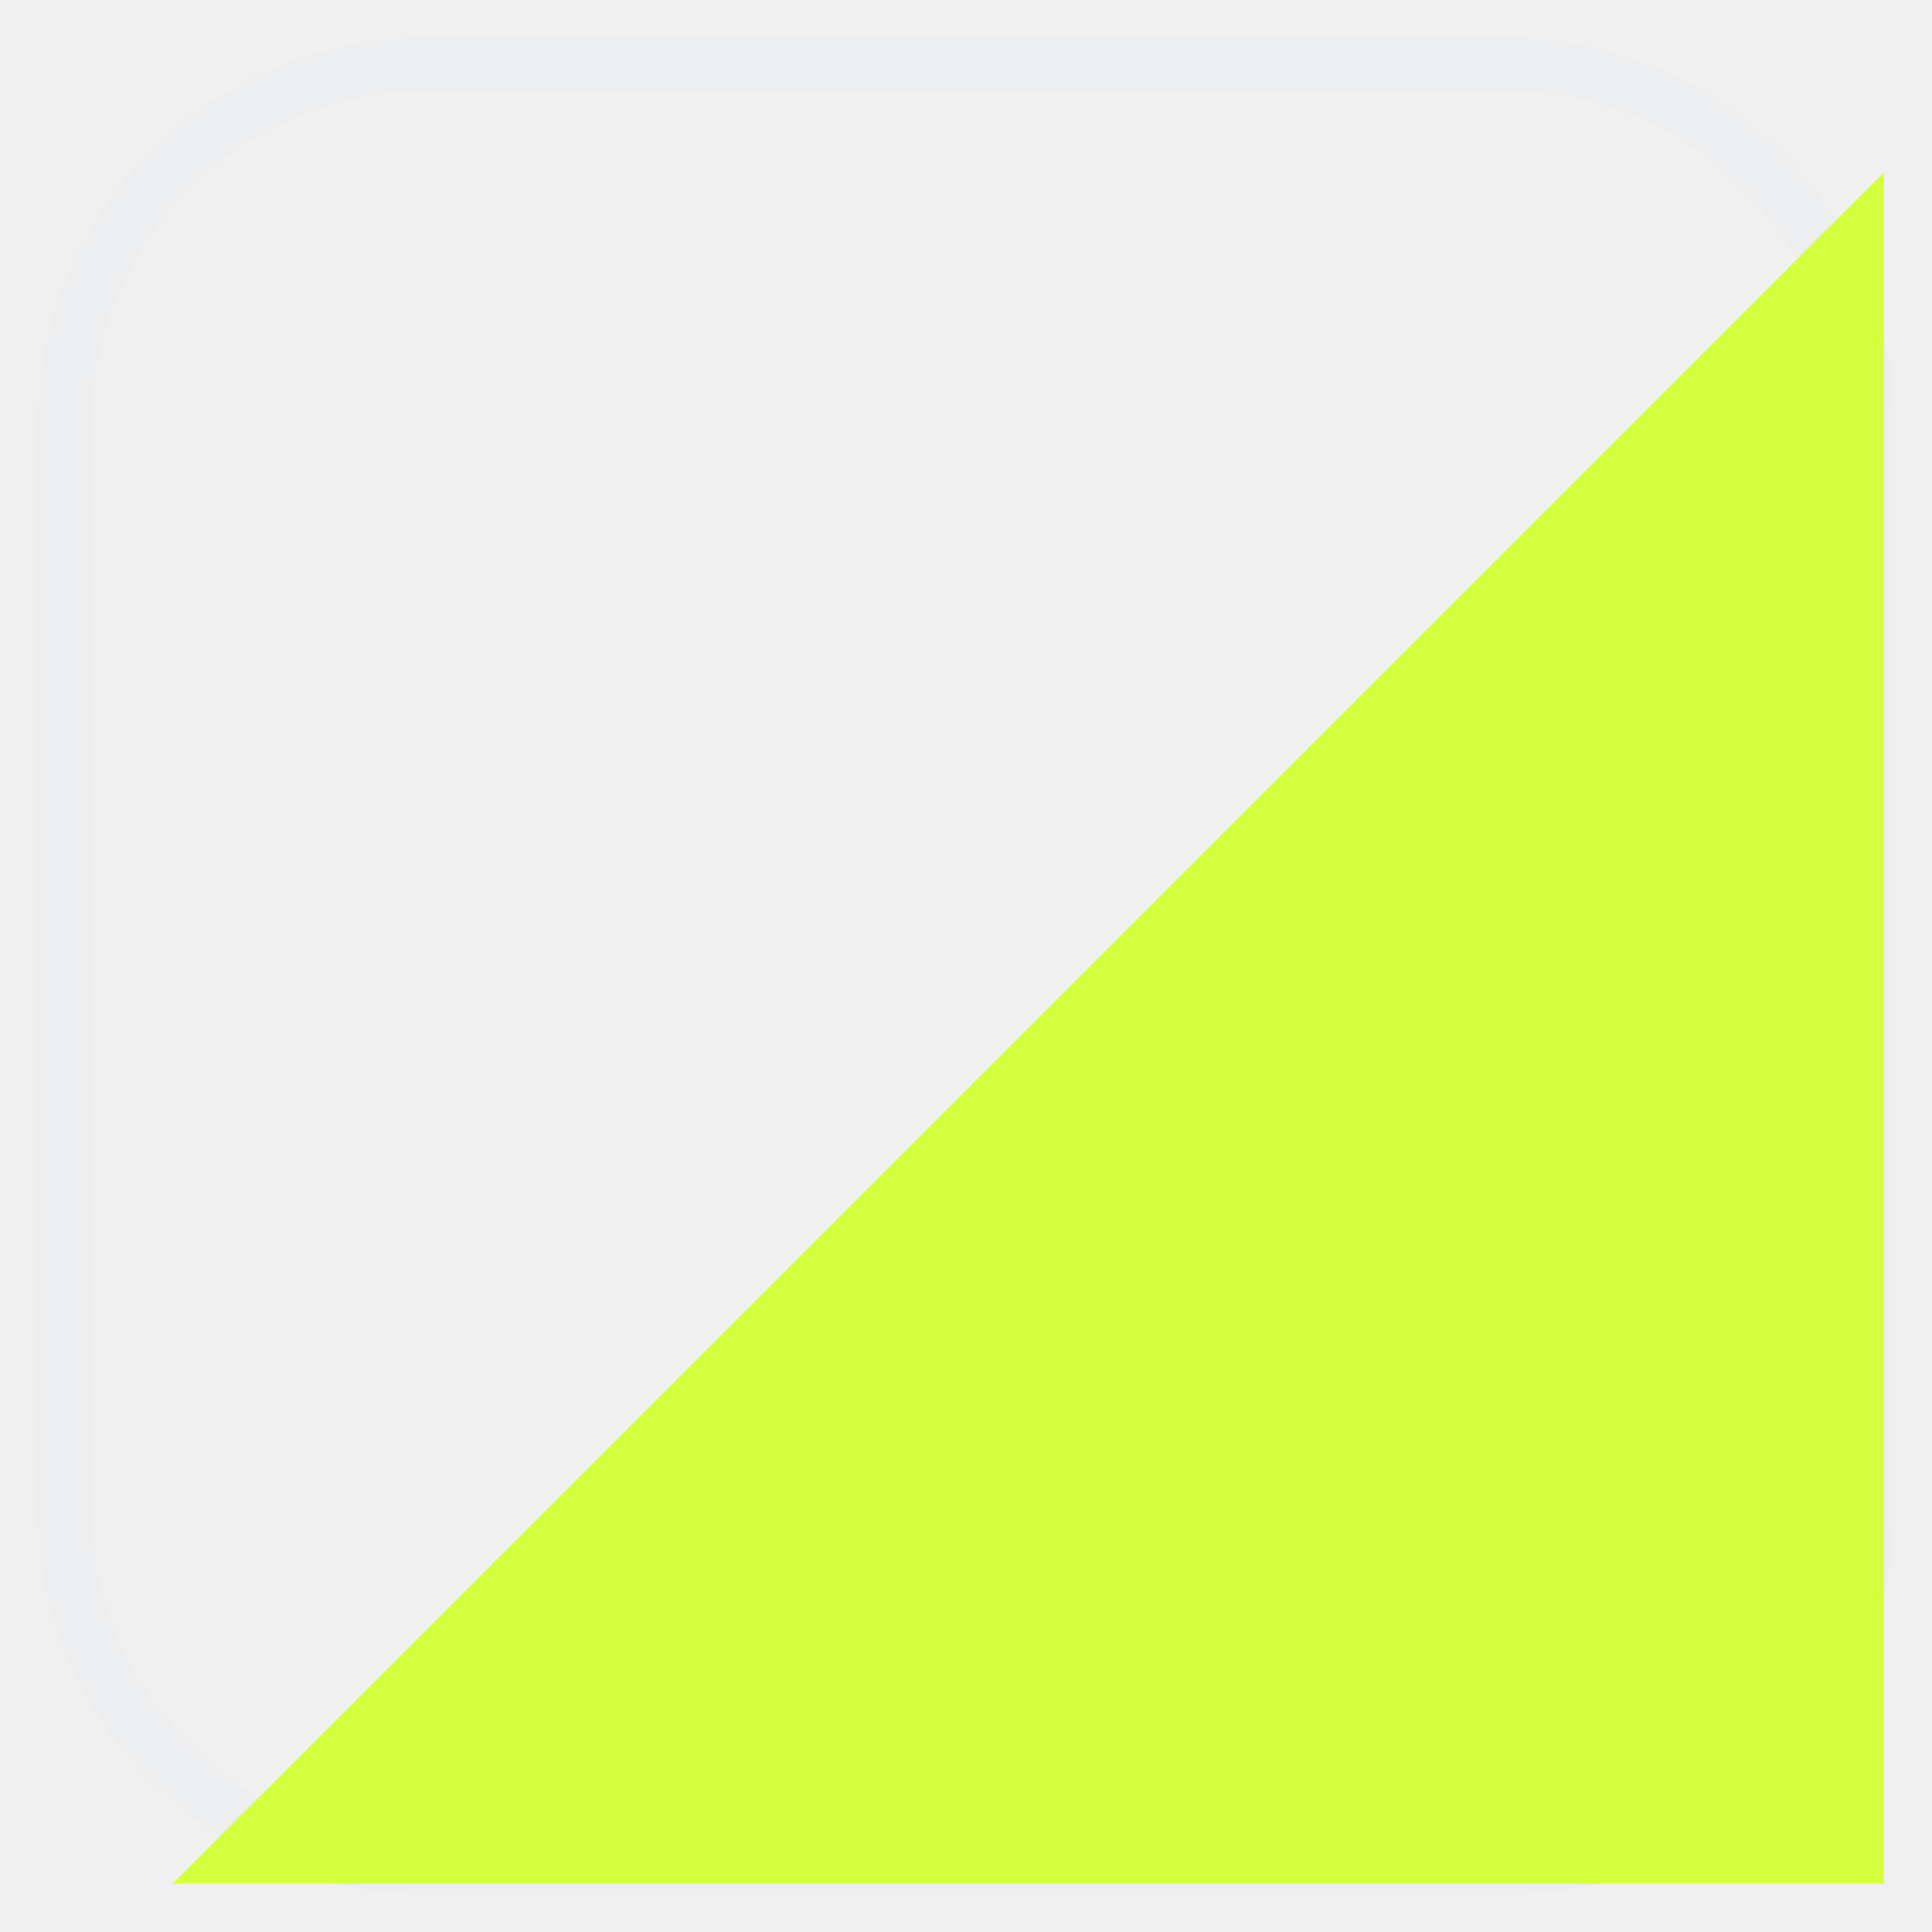
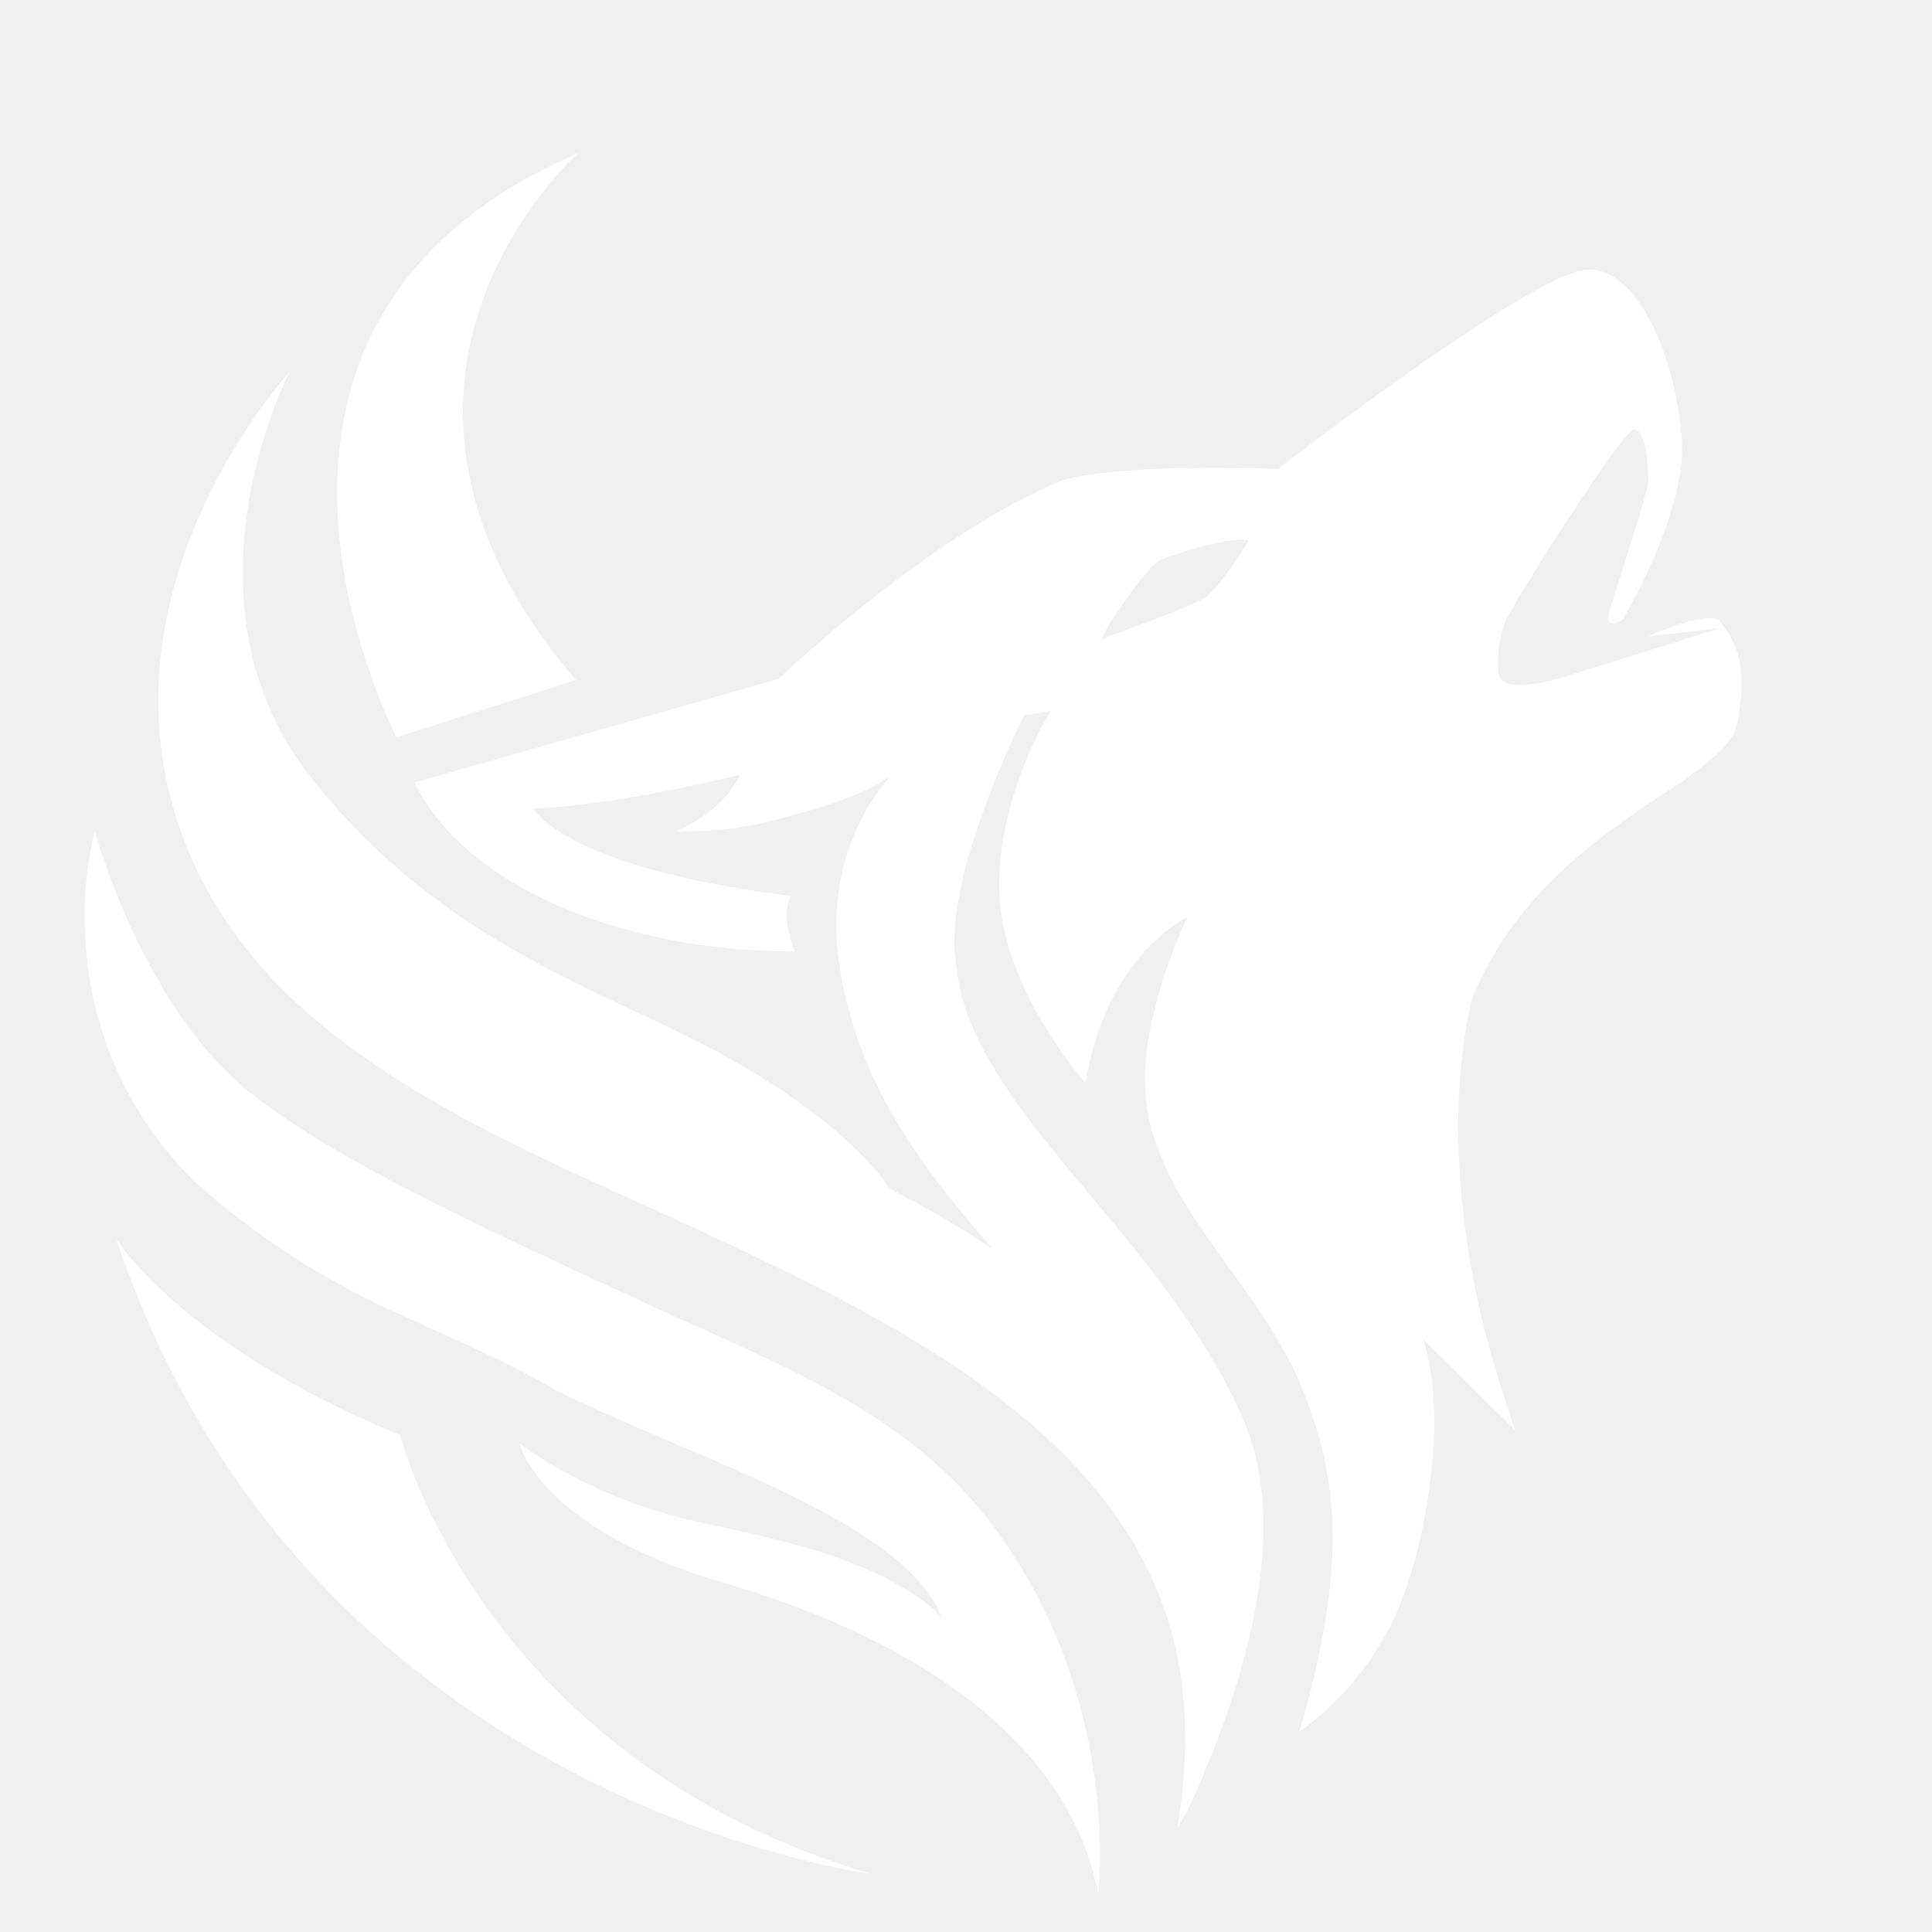
- <svg xmlns="http://www.w3.org/2000/svg" viewBox="0 0 120 120" width="120" height="120">
-   <rect x="4" y="4" width="112" height="112" rx="22.4" fill="none" stroke="#ECEEF0" stroke-width="3.36" />
-   <polygon fill="#D4FF3F" points="117,10.72 117,117 10.72,117" />
+ <svg xmlns="http://www.w3.org/2000/svg" viewBox="0 0 720 720">
+   <defs>
+     <style>
+       .cls-1{display:none}
+       .cls-2{fill:#2a3138}
+       .cls-3{fill:#252525}
+       .cls-4{fill:#8b5cf6}
+       .cls-5{fill:#5eead4}
+       .cls-6{fill:#56caa9}
+       .cls-7{fill:#4f46e5}
+       .cls-8{fill:#ffffff}
+     </style>
+   </defs>
+   <g id="Layer_5" data-name="Layer 5" class="cls-1">
+     <path d="M0 0 L720 0 L720 720 L0 720 Z" class="cls-2" />
+     <path d="M0 360 C0 161.177 161.177 0 360 0 C558.823 0 720 161.177 720 360 C720 558.823 558.823 720 360 720 C161.177 720 0 558.823 0 360 Z" class="cls-3" />
+   </g>
+   <g id="Layer_3" data-name="Layer 3" class="cls-1">
+     <path d="M476.138 174.802 C476.138 174.802 570.375 102.03 591.092 100.517 C611.81 99.004 625.551 137.96 626.8 165.079 C628.05 192.198 604.457 231.014 604.457 231.014 L611.944 237.986 C611.944 237.986 634.427 227.728 640.637 231.014 C647.421 239.977 651.419 247.546 647.421 269.883 C641.259 294.38 568.649 307.731 544.533 383.179 C528.497 433.347 564.616 532.848 564.616 532.848 L529.973 498.741 C529.973 498.741 551.612 596.685 484.113 645.408 C484.113 645.408 507.498 586.769 490.726 532.848 C473.954 478.927 444.177 458.495 430.765 425.367 C417.353 392.239 442.609 341.734 442.609 341.734 C442.609 341.734 412.185 355.738 404.577 403.61 C404.577 403.61 374.248 369.783 372.505 333.852 C370.763 297.921 391.548 265.02 391.548 265.02 L350.693 271.462 C350.693 271.462 310.687 311.941 252.091 309.72 C252.091 309.72 269.431 302.835 275.732 288.732 C275.732 288.732 231.522 299.956 198.779 301.367 C198.779 301.367 210.057 323.355 294.539 333.852 C294.539 333.852 292.446 338.441 293.372 343.844 C293.734 348.776 296.267 354.609 296.267 354.609 C231.592 354.609 173.121 330.192 154.476 291.593 L290.19 252.999 C290.19 252.999 346.093 199.294 396.511 178.724 C422.298 172.329 476.138 174.802 476.138 174.802 Z" class="cls-4" />
+     <path id="_Path_" data-name="&lt;Path&gt;" d="M35.336 309.72 C35.336 309.72 42.206 400.537 164.964 454.12 C164.964 454.12 298.397 508.445 343.045 540.59 C420.221 607.749 409.195 705.511 409.195 705.511 C400.497 659.191 357.178 615.201 268.664 589.553 C200.642 569.349 193.612 537.921 193.612 537.921 C193.612 537.921 213.07 553.393 239.755 561.784 C257.742 567.44 279.146 571.342 299.404 576.77 C334.897 586.28 351.246 603.583 351.246 603.583 C337.337 564.616 246.805 540.132 201.853 515.125 C158.202 490.842 123.189 485.264 72.282 440.187 C14.184 381.971 35.336 309.72 35.336 309.72 Z" class="cls-5" />
+     <g id="Layer_6" data-name="Layer 6" data-vc-layer="sublayer">
+       <path d="M439.94 679.344 C439.94 679.344 490.048 586.031 462.587 527.326 C432.299 459 361.577 413.054 356.454 360.329 C350.18 328.688 381.66 266.579 381.66 266.579 C372.957 222.668 404.398 198.436 404.398 198.436 C312.409 240.508 307.559 269.883 294.539 303.982 C333.903 294.256 338.725 282.433 338.725 282.433 C338.725 282.433 304.283 309.022 313.16 361.81 C325.942 437.819 388.261 473.299 422.344 532.848 C456.427 592.397 439.94 679.344 439.94 679.344 Z" class="cls-6" />
+     </g>
+     <g id="Layer_7" data-name="Layer 7" data-vc-layer="sublayer">
+       <path d="M107.885 138.654 C107.885 138.654 63.527 224.05 116.296 290.277 C169.066 356.503 231.563 370.129 279.146 398.678 C323.32 425.182 332.783 445.198 332.783 445.198 C332.783 445.198 237.738 409.859 139.199 351.626 C94.733 325.349 37.566 225.661 107.885 138.654 Z" class="cls-6" />
+     </g>
+     <g id="Layer_4" data-name="Layer 4" data-vc-layer="sublayer">
+       <path d="M147.754 274.803 L214.596 253.375 C213.948 252.131 107.885 144.694 215.371 57.117 C72.929 118.41 141.095 260.916 147.754 274.803 Z" class="cls-5" />
+       <path d="M66.712 307.82 C97.58 398.797 204.458 429.786 287.283 471.197 C400.909 525.141 455.49 582.702 438.754 681.267 C438.754 681.267 475.558 626.228 447.386 553.882 C381.144 397.849 124.114 416.736 83.297 269.588 C65.358 204.914 107.885 138.654 107.885 138.654 C107.885 138.654 35.793 216.692 66.712 307.82 Z" class="cls-5" />
+       <path d="M43.269 461.606 C43.269 461.606 67.602 501.269 149.124 534.872 C149.124 534.872 179.107 654.957 324.273 698.263 C324.273 698.263 113.311 671.448 43.269 461.606 Z" class="cls-4" />
+     </g>
+     <g id="Layer_8" data-name="Layer 8" data-vc-layer="sublayer">
+       <path d="M180.809 264.206 C180.809 264.206 143.39 188.431 157.467 138.654 C173.105 83.352 215.371 57.117 215.371 57.117 C215.371 57.117 119.445 142.168 214.596 253.375 Z" class="cls-6" />
+       <g id="Layer_9" data-name="Layer 9" data-vc-layer="sublayer">
+         <path d="M35.336 309.72 C35.336 309.72 52.932 375.363 93.711 407.595 C126.191 433.267 182.474 458.661 235.346 483.248 C290.836 509.052 338.371 525.556 370.9 569.726 C418.23 633.995 409.287 705.999 409.287 705.999 C409.287 705.999 405.775 648.27 370.124 600.503 C355.711 581.193 339.414 547.134 218.777 495.592 C121.331 453.959 112.972 444.091 83.767 422.274 C35.987 386.58 35.336 309.72 35.336 309.72 Z" class="cls-6" />
+       </g>
+     </g>
+     <path d="M410.746 237.986 C410.276 236.127 427.201 211.582 431.503 209.227 C436.942 206.3 461.284 199.298 465.207 201.51 C465.207 201.51 455.433 217.97 449.518 222.402 C446.125 225.452 410.746 237.986 410.746 237.986 Z" class="cls-5" />
+     <path d="M606.11 138.654 C608.077 137.748 603.831 112.634 601.19 110.053 C598.549 107.472 594.142 105.892 588.364 106.682 C582.586 107.472 563.908 120.149 563.796 123.431 C563.683 126.713 604.143 139.56 606.11 138.654 Z" class="cls-7" />
+     <path d="M599.297 230.24 C599.711 226.211 614.366 184.035 614.302 178.724 C614.238 173.413 613.371 159.507 608.791 160.134 C604.211 160.76 562.981 226.161 560.707 232.157 C558.433 238.153 557.187 249.664 559.195 252.999 C561.203 256.335 569.926 255.405 576.514 253.966 C583.103 252.526 640.637 234.173 640.637 234.173 L611.35 237.433 L604.72 231.26 C604.72 231.26 598.883 234.269 599.297 230.24 Z" class="cls-7" />
+     <g id="Layer_11" data-name="Layer 11" data-vc-layer="sublayer">
+       <path d="M442.609 341.734 C442.609 341.734 427.532 424.324 487.195 474.173 C487.195 474.173 470.947 418.504 495.443 376.408 C519.938 334.312 605.777 285.548 605.777 285.548 L642.263 266.829 C642.263 266.829 639.809 279.767 630.929 288.183 C623.609 295.425 566.985 322.644 548.38 372.607 C531.104 449.795 564.616 532.848 564.616 532.848 L530.323 499.086 C530.323 499.086 542.995 531.412 524.247 590.971 C512.992 626.726 484.113 645.408 484.113 645.408 C484.113 645.408 503.131 587.846 494.481 548.333 C483.238 475.003 411.754 449.918 429.579 379.523 C434.37 358.117 442.609 341.734 442.609 341.734 Z" class="cls-7" />
+     </g>
+   </g>
+   <g id="Layer_12" data-name="Layer 12">
+     <path d="M591.092 100.517 C611.81 99.004 625.551 137.96 626.8 165.079 C628.05 192.198 604.588 231.137 604.588 231.137 L604.588 231.137 C604.588 231.137 598.883 234.269 599.297 230.24 C599.711 226.211 614.366 184.035 614.302 178.724 C614.238 173.413 613.371 159.507 608.791 160.134 C604.211 160.76 562.981 226.161 560.707 232.157 C558.433 238.153 557.187 249.664 559.195 252.999 C561.203 256.335 569.926 255.405 576.514 253.966 C583.103 252.526 640.637 234.173 640.637 234.173 L613.837 237.156 C619.383 234.783 635.525 228.309 640.637 231.014 C647.421 239.977 651.419 247.546 647.421 269.883 C641.259 294.38 568.649 307.731 544.533 383.179 C528.497 433.347 564.616 532.848 564.616 532.848 L529.973 498.741 C529.973 498.741 551.612 596.685 484.113 645.408 C484.113 645.408 507.498 586.769 490.726 532.848 C473.954 478.927 444.177 458.495 430.765 425.367 C417.353 392.239 442.609 341.734 442.609 341.734 C442.609 341.734 412.185 355.738 404.577 403.61 C404.577 403.61 374.248 369.783 372.505 333.852 C370.763 297.921 391.548 265.02 391.548 265.02 L350.693 271.462 C350.693 271.462 310.687 311.941 252.091 309.72 C252.091 309.72 269.431 302.835 275.732 288.732 C275.732 288.732 231.522 299.956 198.779 301.367 C198.779 301.367 210.057 323.355 294.539 333.852 C294.539 333.852 292.446 338.441 293.372 343.844 C293.734 348.776 296.267 354.609 296.267 354.609 C231.592 354.609 173.121 330.192 154.476 291.593 L290.19 252.999 C290.19 252.999 346.093 199.294 396.511 178.724 C422.298 172.329 476.138 174.802 476.138 174.802 C476.138 174.802 570.375 102.03 591.092 100.517 Z M431.503 209.227 C427.201 211.582 410.276 236.127 410.746 237.986 C410.746 237.986 446.125 225.452 449.518 222.402 C455.433 217.97 465.207 201.51 465.207 201.51 C461.284 199.298 436.942 206.3 431.503 209.227 Z" class="cls-8" />
+     <path d="M193.612 537.921 C193.612 537.921 216.758 567.491 272.691 577.187 C311.906 583.986 351.246 603.583 351.246 603.583 C351.246 603.583 344.728 592.776 314.068 581.257 C301.155 576.406 283.554 572.216 261.01 567.383 C219.259 558.433 193.612 537.921 193.612 537.921 Z" class="cls-8" />
+     <path id="_Path_-2" data-name="&lt;Path&gt;" d="M35.336 309.72 C35.336 309.72 42.206 400.537 164.964 454.12 C164.964 454.12 298.397 508.445 343.045 540.59 C420.221 607.749 409.195 705.511 409.195 705.511 C400.497 659.191 357.178 615.201 268.664 589.553 C200.642 569.349 193.612 537.921 193.612 537.921 C193.612 537.921 213.07 553.393 239.755 561.784 C257.742 567.44 279.146 571.342 299.404 576.77 C334.897 586.28 351.246 603.583 351.246 603.583 C337.337 564.616 246.805 540.132 201.853 515.125 C158.202 490.842 123.189 485.264 72.282 440.187 C14.184 381.971 35.336 309.72 35.336 309.72 Z" class="cls-8" />
+     <path d="M439.94 679.344 C439.94 679.344 490.048 586.031 462.587 527.326 C432.299 459 361.577 413.054 356.454 360.329 C350.18 328.688 381.66 266.579 381.66 266.579 C372.957 222.668 404.398 198.436 404.398 198.436 C312.409 240.508 307.559 269.883 294.539 303.982 C333.903 294.256 338.725 282.433 338.725 282.433 C338.725 282.433 304.283 309.022 313.16 361.81 C325.942 437.819 388.261 473.299 422.344 532.848 C456.427 592.397 439.94 679.344 439.94 679.344 Z" class="cls-8" />
+     <path d="M107.885 138.654 C107.885 138.654 63.527 224.05 116.296 290.277 C169.066 356.503 231.563 370.129 279.146 398.678 C323.32 425.182 332.783 445.198 332.783 445.198 C332.783 445.198 237.738 409.859 139.199 351.626 C94.733 325.349 37.566 225.661 107.885 138.654 Z" class="cls-8" />
+     <path d="M147.754 274.803 L214.596 253.375 C213.948 252.131 107.885 144.694 215.371 57.117 C72.929 118.41 141.095 260.916 147.754 274.803 Z" class="cls-8" />
+     <path d="M66.712 307.82 C97.58 398.797 204.458 429.786 287.283 471.197 C400.909 525.141 455.49 582.702 438.754 681.267 C438.754 681.267 475.558 626.228 447.386 553.882 C381.144 397.849 124.114 416.736 83.297 269.588 C65.358 204.914 107.885 138.654 107.885 138.654 C107.885 138.654 35.793 216.692 66.712 307.82 Z" class="cls-8" />
+     <path d="M43.269 461.606 C43.269 461.606 67.602 501.269 149.124 534.872 C149.124 534.872 179.107 654.957 324.273 698.263 C324.273 698.263 113.311 671.448 43.269 461.606 Z" class="cls-8" />
+     <path d="M180.809 264.206 C180.809 264.206 143.39 188.431 157.467 138.654 C173.105 83.352 215.371 57.117 215.371 57.117 C215.371 57.117 119.445 142.168 214.596 253.375 Z" class="cls-8" />
+     <path d="M35.336 309.72 C35.336 309.72 52.932 375.363 93.711 407.595 C126.191 433.267 182.474 458.661 235.346 483.248 C290.836 509.052 338.371 525.556 370.9 569.726 C418.23 633.995 409.287 705.999 409.287 705.999 C409.287 705.999 405.775 648.27 370.124 600.503 C355.711 581.193 339.414 547.134 218.777 495.592 C121.331 453.959 112.972 444.091 83.767 422.274 C35.987 386.58 35.336 309.72 35.336 309.72 Z" class="cls-8" />
+     <path d="M606.11 138.654 C608.077 137.748 603.831 112.634 601.19 110.053 C598.549 107.472 594.142 105.892 588.364 106.682 C582.586 107.472 563.908 120.149 563.796 123.431 C563.683 126.713 604.143 139.56 606.11 138.654 Z" class="cls-8" />
+     <path d="M442.609 341.734 C442.609 341.734 427.532 424.324 487.195 474.173 C487.195 474.173 470.947 418.504 495.443 376.408 C519.938 334.312 605.777 285.548 605.777 285.548 L642.263 266.829 C642.263 266.829 639.809 279.767 630.929 288.183 C623.609 295.425 566.985 322.644 548.38 372.607 C531.104 449.795 564.616 532.848 564.616 532.848 L530.323 499.086 C530.323 499.086 542.995 531.412 524.247 590.971 C512.992 626.726 484.113 645.408 484.113 645.408 C484.113 645.408 503.131 587.846 494.481 548.333 C483.238 475.003 411.754 449.918 429.579 379.523 C434.37 358.117 442.609 341.734 442.609 341.734 Z" class="cls-8" />
+     <path d="M193.612 537.921 C193.612 537.921 216.758 567.491 272.691 577.187 C311.906 583.986 351.246 603.583 351.246 603.583 C351.246 603.583 344.728 592.776 314.068 581.257 C301.155 576.406 283.554 572.216 261.01 567.383 C219.259 558.433 193.612 537.921 193.612 537.921 Z" class="cls-8" />
+   </g>
</svg>
